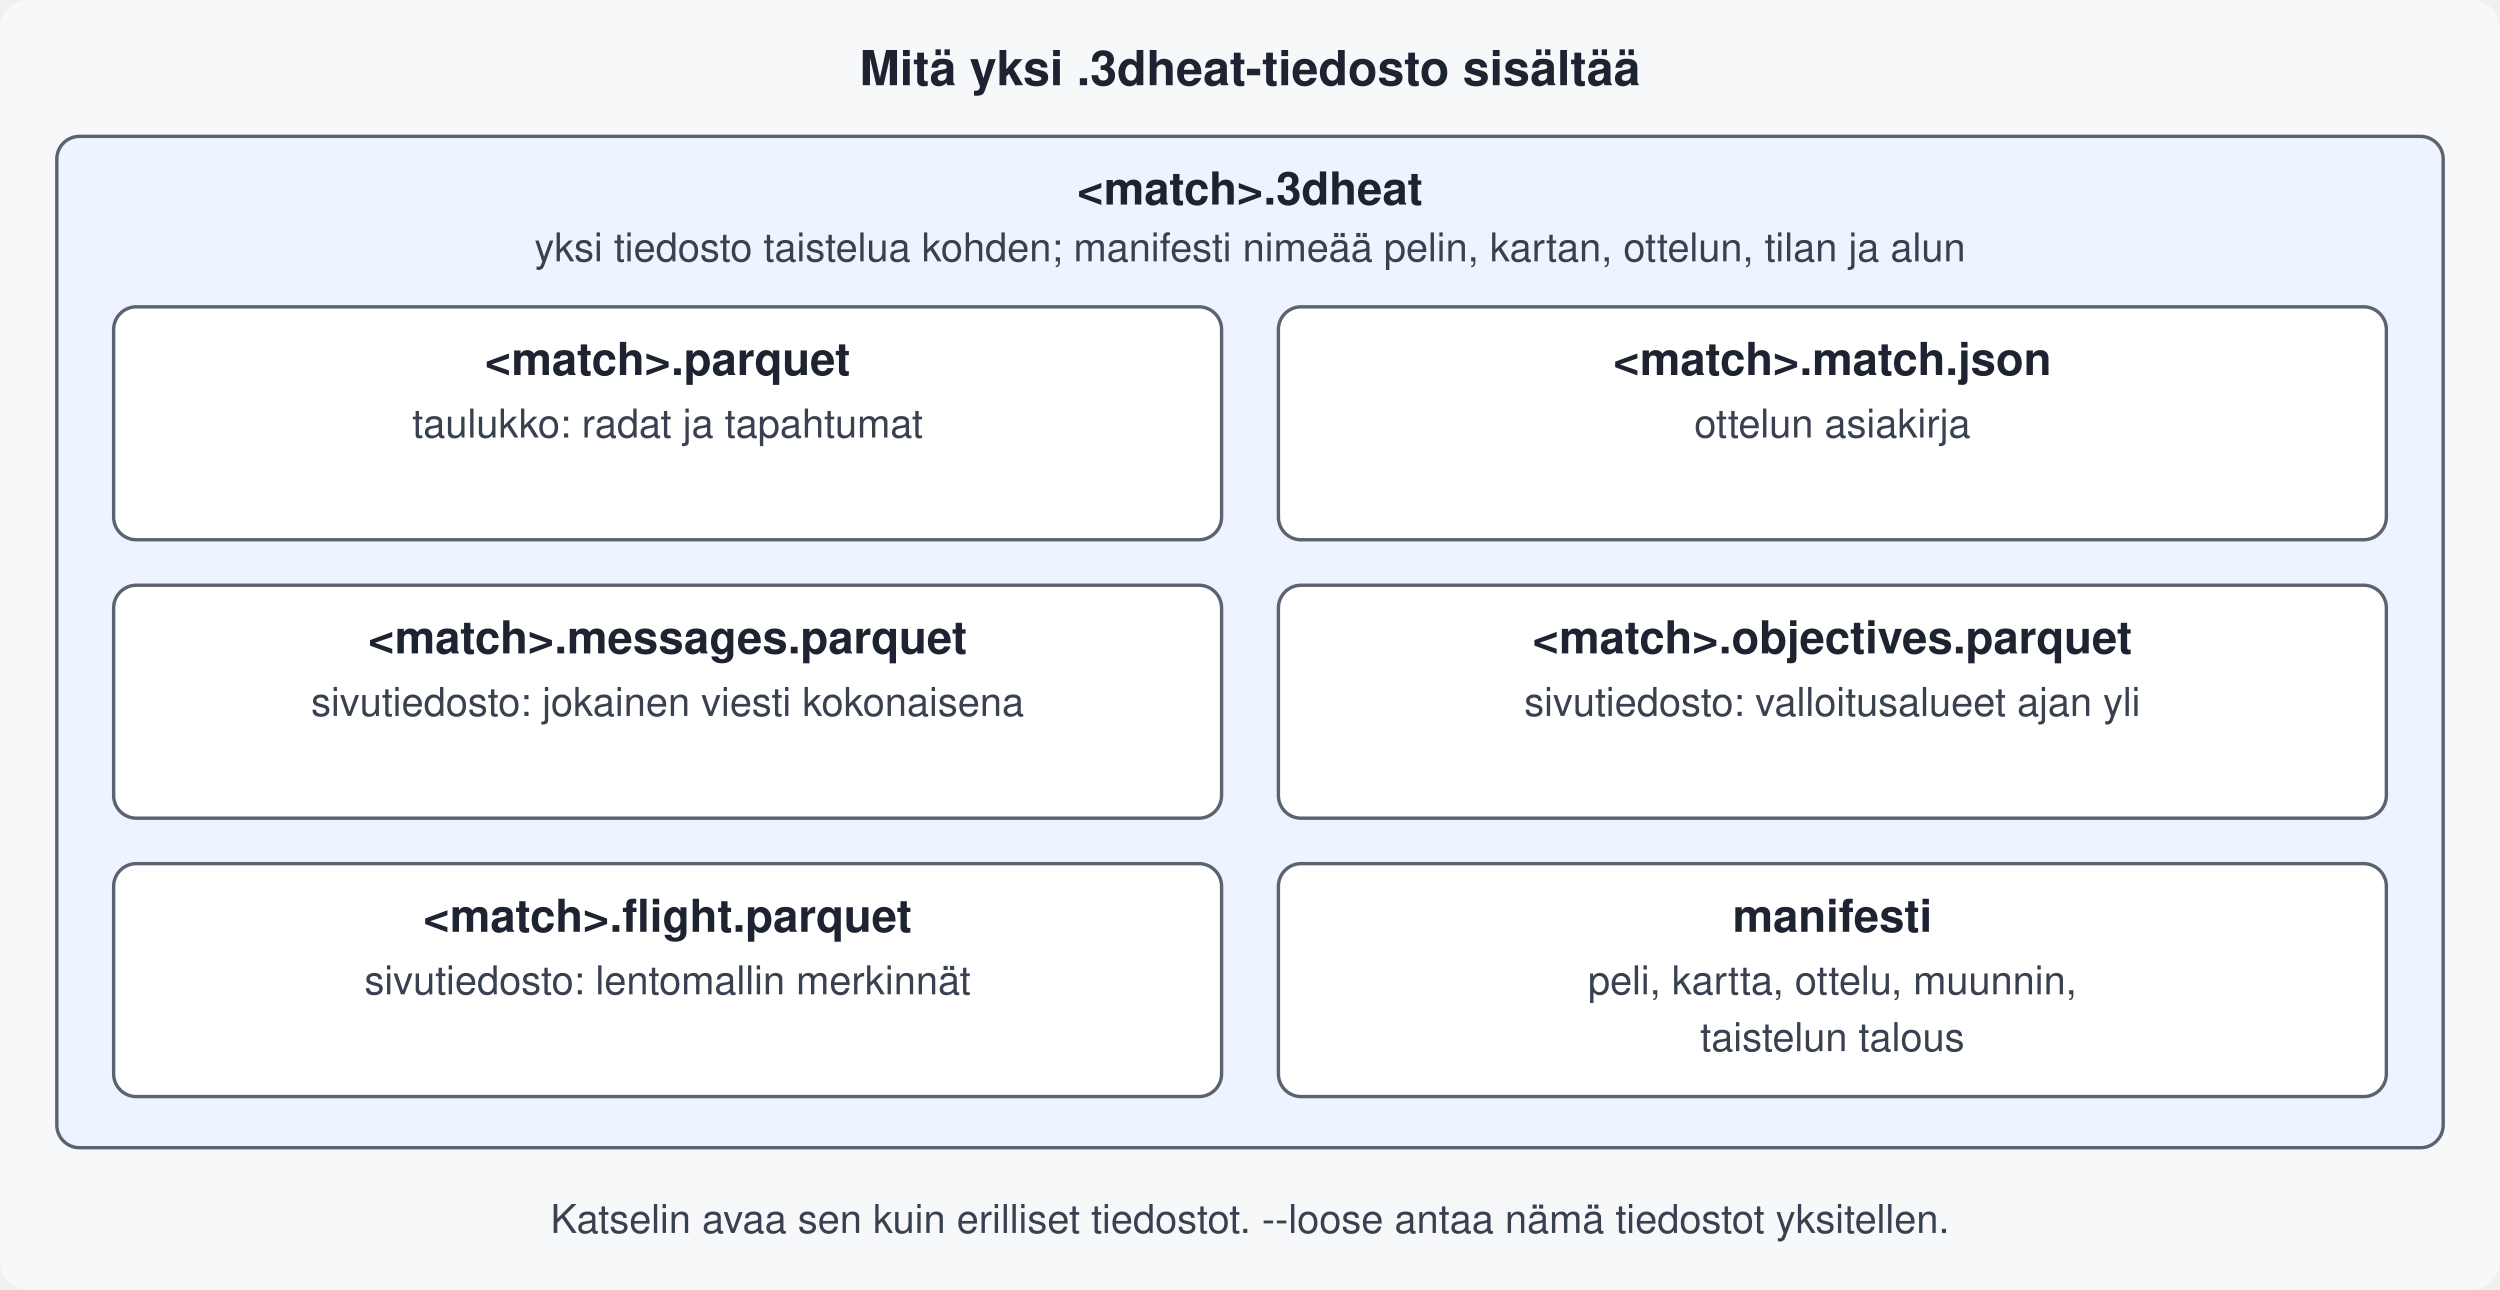
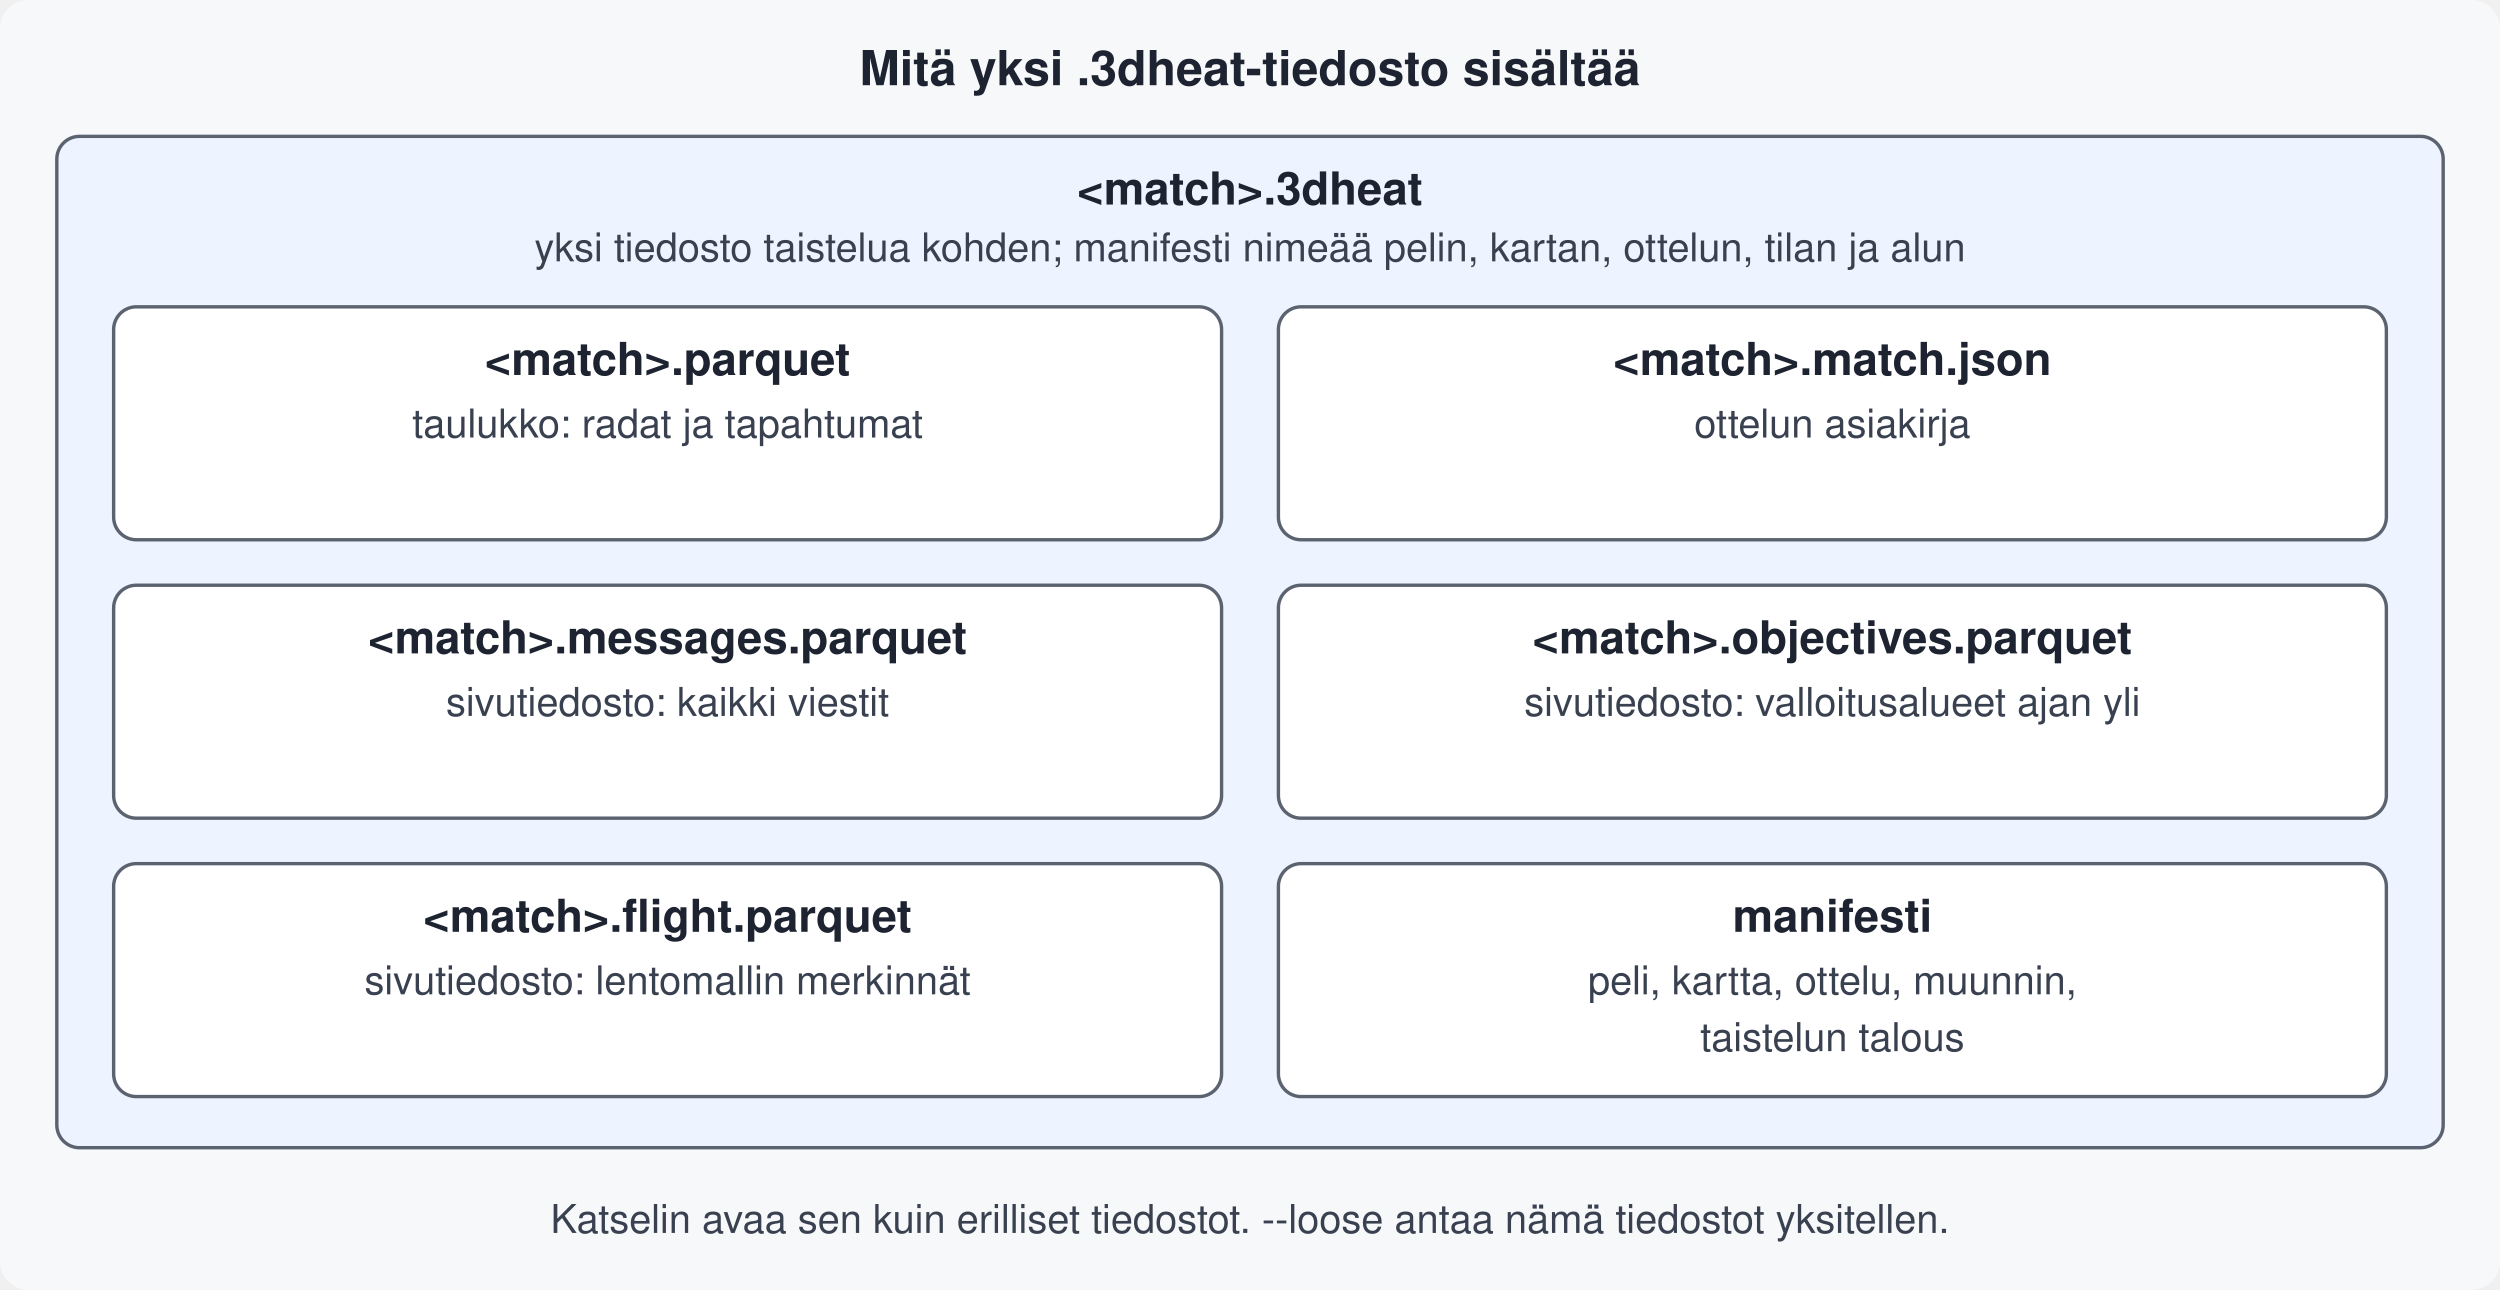
<svg xmlns="http://www.w3.org/2000/svg" width="880" height="454" viewBox="0 0 880 454" role="img" aria-label="What one .3dheat file holds">
  <defs>
    <marker id="a" viewBox="0 0 10 10" refX="9" refY="5" markerWidth="7" markerHeight="7" orient="auto">
      <path d="M0,0 L10,5 L0,10 z" fill="#5b6270" />
    </marker>
  </defs>
  <rect width="880" height="454" rx="10" fill="#f7f8fa" />
  <text x="440" y="30" font-family="Segoe UI,Helvetica,Arial,sans-serif" font-size="17" font-weight="600" text-anchor="middle" fill="#1d2330">Mitä yksi .3dheat-tiedosto sisältää</text>
  <rect x="20" y="48" width="840" height="356" rx="8" fill="#eef4ff" stroke="#5b6270" stroke-width="1.2" />
  <text x="440" y="72" font-family="Segoe UI,Helvetica,Arial,sans-serif" font-size="16" font-weight="600" text-anchor="middle" fill="#1d2330">&lt;match&gt;.3dheat</text>
  <text x="440" y="92" font-family="Segoe UI,Helvetica,Arial,sans-serif" font-size="14" text-anchor="middle" fill="#394150">yksi tiedosto taistelua kohden; manifesti nimeää pelin, kartan, ottelun, tilan ja alun</text>
  <rect x="40" y="108" width="390" height="82" rx="8" fill="#ffffff" stroke="#5b6270" stroke-width="1.2" />
  <text x="235" y="132" font-family="Segoe UI,Helvetica,Arial,sans-serif" font-size="16" font-weight="600" text-anchor="middle" fill="#1d2330">&lt;match&gt;.parquet</text>
  <text x="235" y="154" font-family="Segoe UI,Helvetica,Arial,sans-serif" font-size="14" text-anchor="middle" fill="#394150">taulukko: radat ja tapahtumat</text>
  <rect x="450" y="108" width="390" height="82" rx="8" fill="#ffffff" stroke="#5b6270" stroke-width="1.2" />
  <text x="645" y="132" font-family="Segoe UI,Helvetica,Arial,sans-serif" font-size="16" font-weight="600" text-anchor="middle" fill="#1d2330">&lt;match&gt;.match.json</text>
  <text x="645" y="154" font-family="Segoe UI,Helvetica,Arial,sans-serif" font-size="14" text-anchor="middle" fill="#394150">ottelun asiakirja</text>
  <rect x="40" y="206" width="390" height="82" rx="8" fill="#ffffff" stroke="#5b6270" stroke-width="1.2" />
  <text x="235" y="230" font-family="Segoe UI,Helvetica,Arial,sans-serif" font-size="16" font-weight="600" text-anchor="middle" fill="#1d2330">&lt;match&gt;.messages.parquet</text>
-   <text x="235" y="252" font-family="Segoe UI,Helvetica,Arial,sans-serif" font-size="14" text-anchor="middle" fill="#394150">sivutiedosto: jokainen viesti kokonaisena</text>
+   <text x="235" y="252" font-family="Segoe UI,Helvetica,Arial,sans-serif" font-size="14" text-anchor="middle" fill="#394150">sivutiedosto: kaikki viestit</text>
  <rect x="450" y="206" width="390" height="82" rx="8" fill="#ffffff" stroke="#5b6270" stroke-width="1.2" />
  <text x="645" y="230" font-family="Segoe UI,Helvetica,Arial,sans-serif" font-size="16" font-weight="600" text-anchor="middle" fill="#1d2330">&lt;match&gt;.objectives.parquet</text>
  <text x="645" y="252" font-family="Segoe UI,Helvetica,Arial,sans-serif" font-size="14" text-anchor="middle" fill="#394150">sivutiedosto: valloitusalueet ajan yli</text>
  <rect x="40" y="304" width="390" height="82" rx="8" fill="#ffffff" stroke="#5b6270" stroke-width="1.2" />
  <text x="235" y="328" font-family="Segoe UI,Helvetica,Arial,sans-serif" font-size="16" font-weight="600" text-anchor="middle" fill="#1d2330">&lt;match&gt;.flight.parquet</text>
  <text x="235" y="350" font-family="Segoe UI,Helvetica,Arial,sans-serif" font-size="14" text-anchor="middle" fill="#394150">sivutiedosto: lentomallin merkinnät</text>
  <rect x="450" y="304" width="390" height="82" rx="8" fill="#ffffff" stroke="#5b6270" stroke-width="1.2" />
  <text x="645" y="328" font-family="Segoe UI,Helvetica,Arial,sans-serif" font-size="16" font-weight="600" text-anchor="middle" fill="#1d2330">manifesti</text>
  <text x="645" y="350" font-family="Segoe UI,Helvetica,Arial,sans-serif" font-size="14" text-anchor="middle" fill="#394150">peli, kartta, ottelu, muunnin,</text>
  <text x="645" y="370" font-family="Segoe UI,Helvetica,Arial,sans-serif" font-size="14" text-anchor="middle" fill="#394150">taistelun talous</text>
  <text x="440" y="434" font-family="Segoe UI,Helvetica,Arial,sans-serif" font-size="14" text-anchor="middle" fill="#394150">Katselin avaa sen kuin erilliset tiedostot. --loose antaa nämä tiedostot yksitellen.</text>
</svg>
